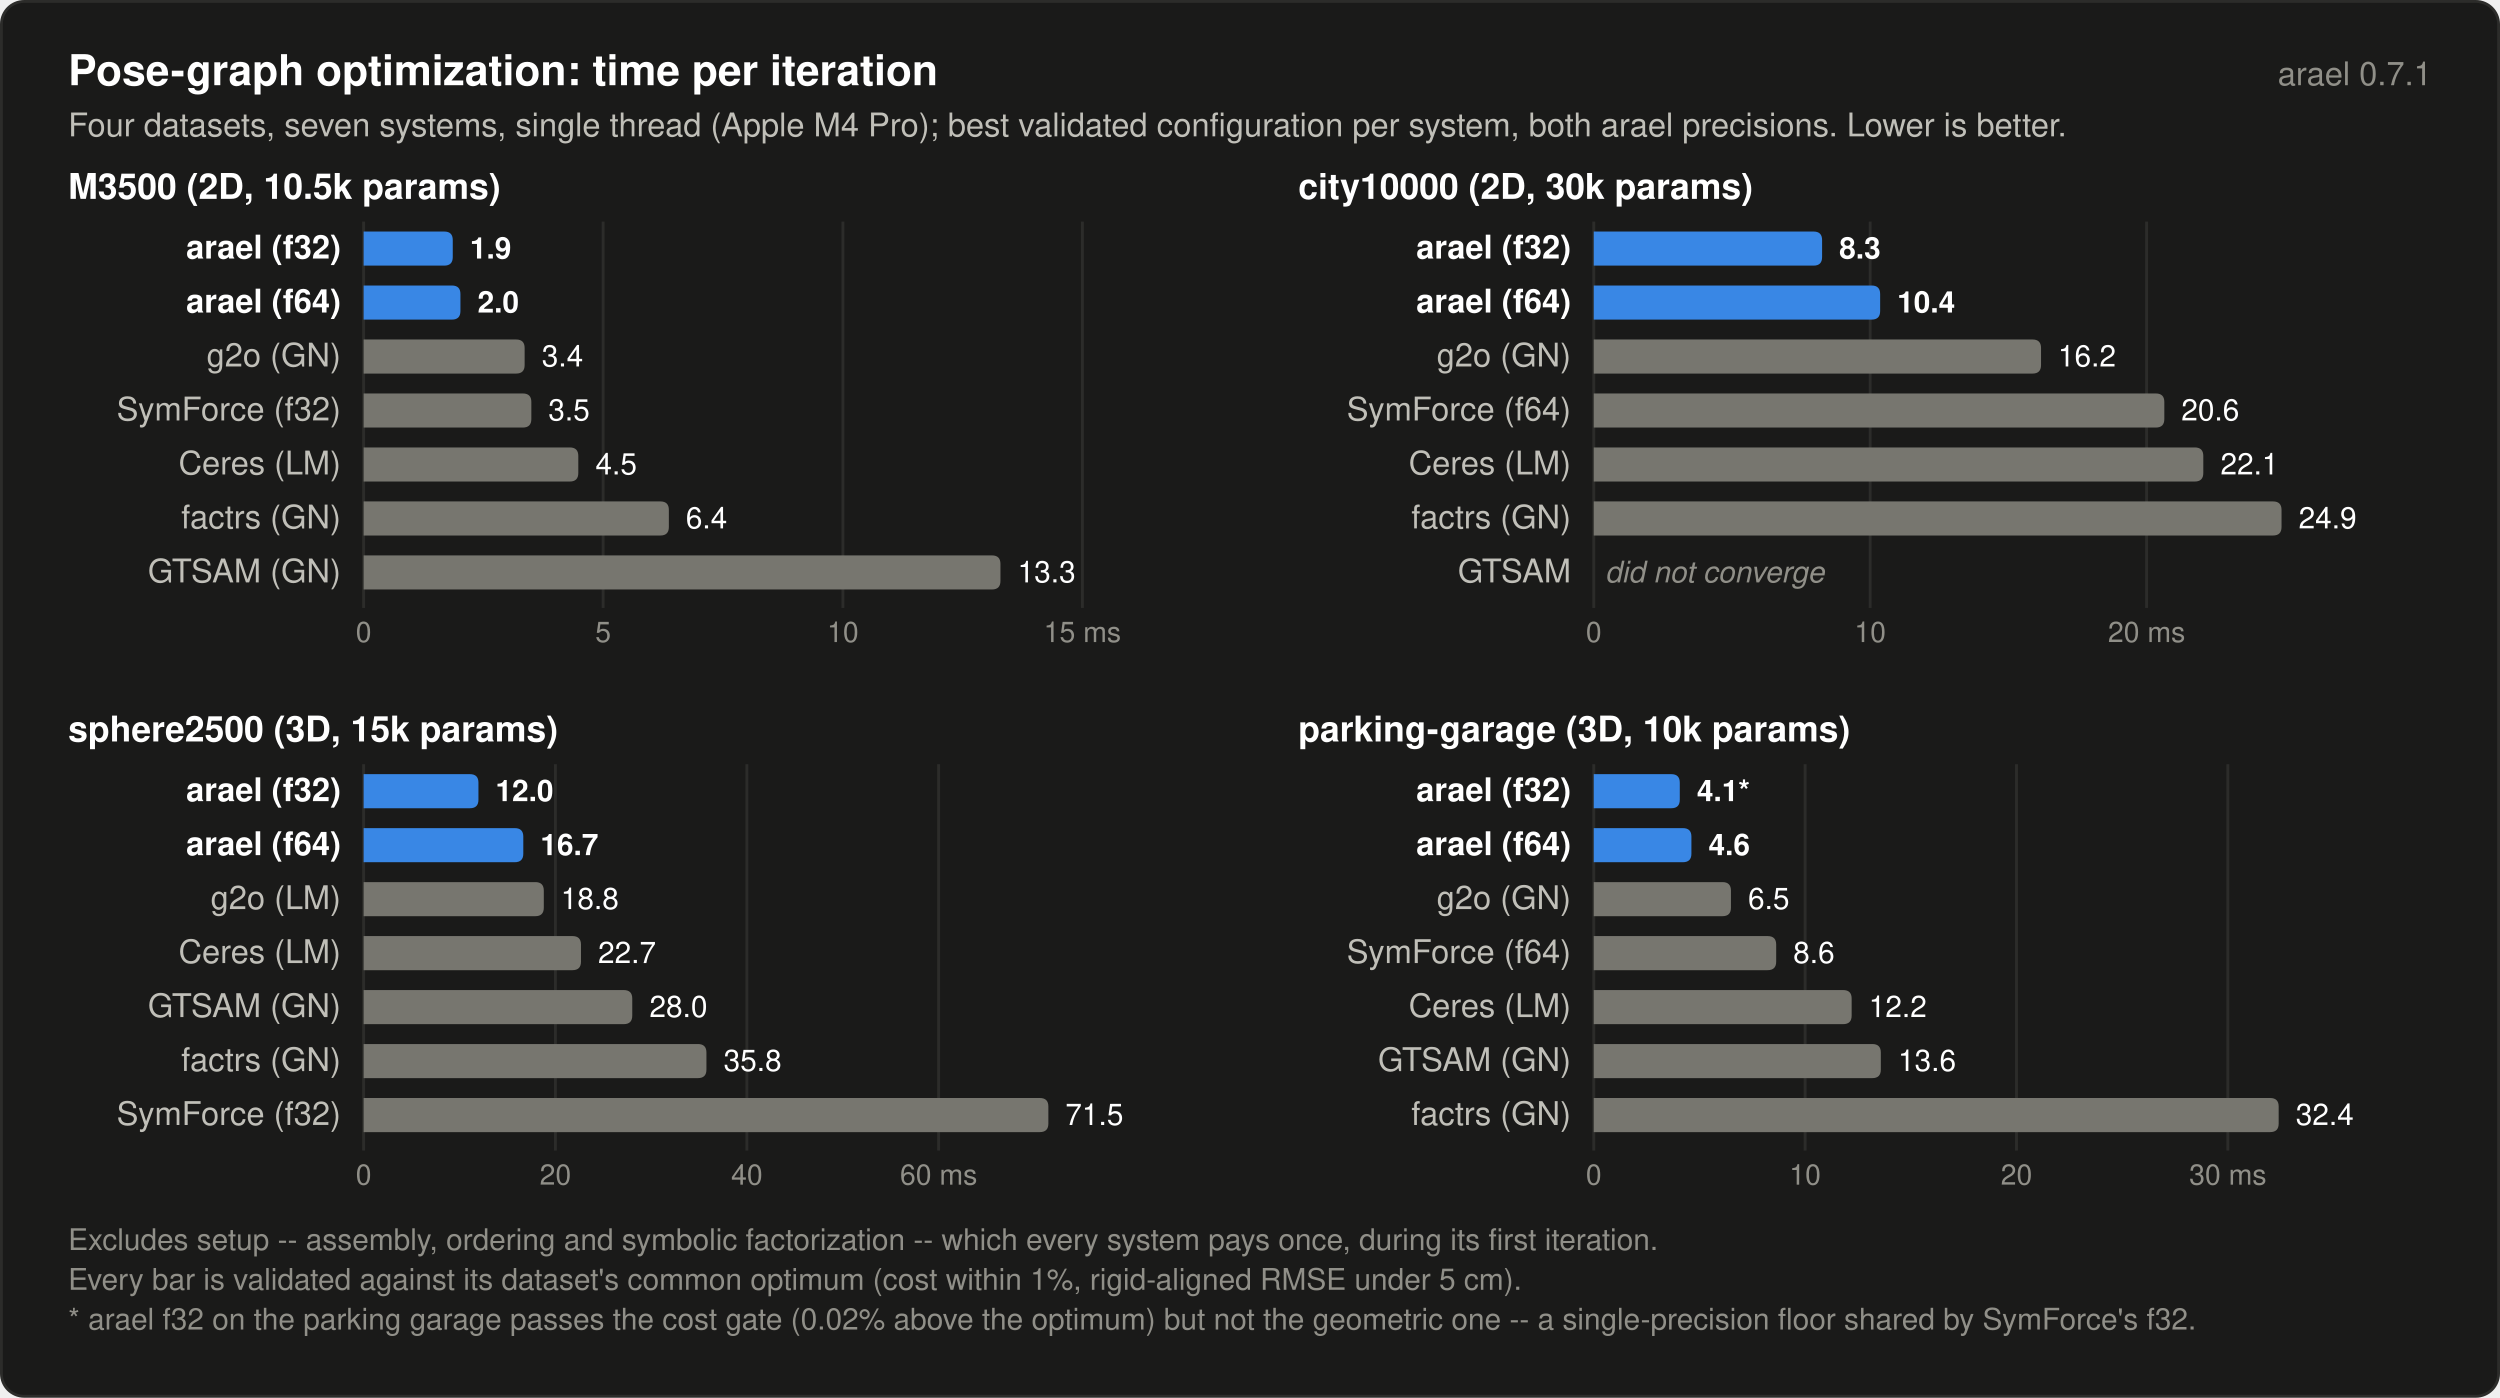
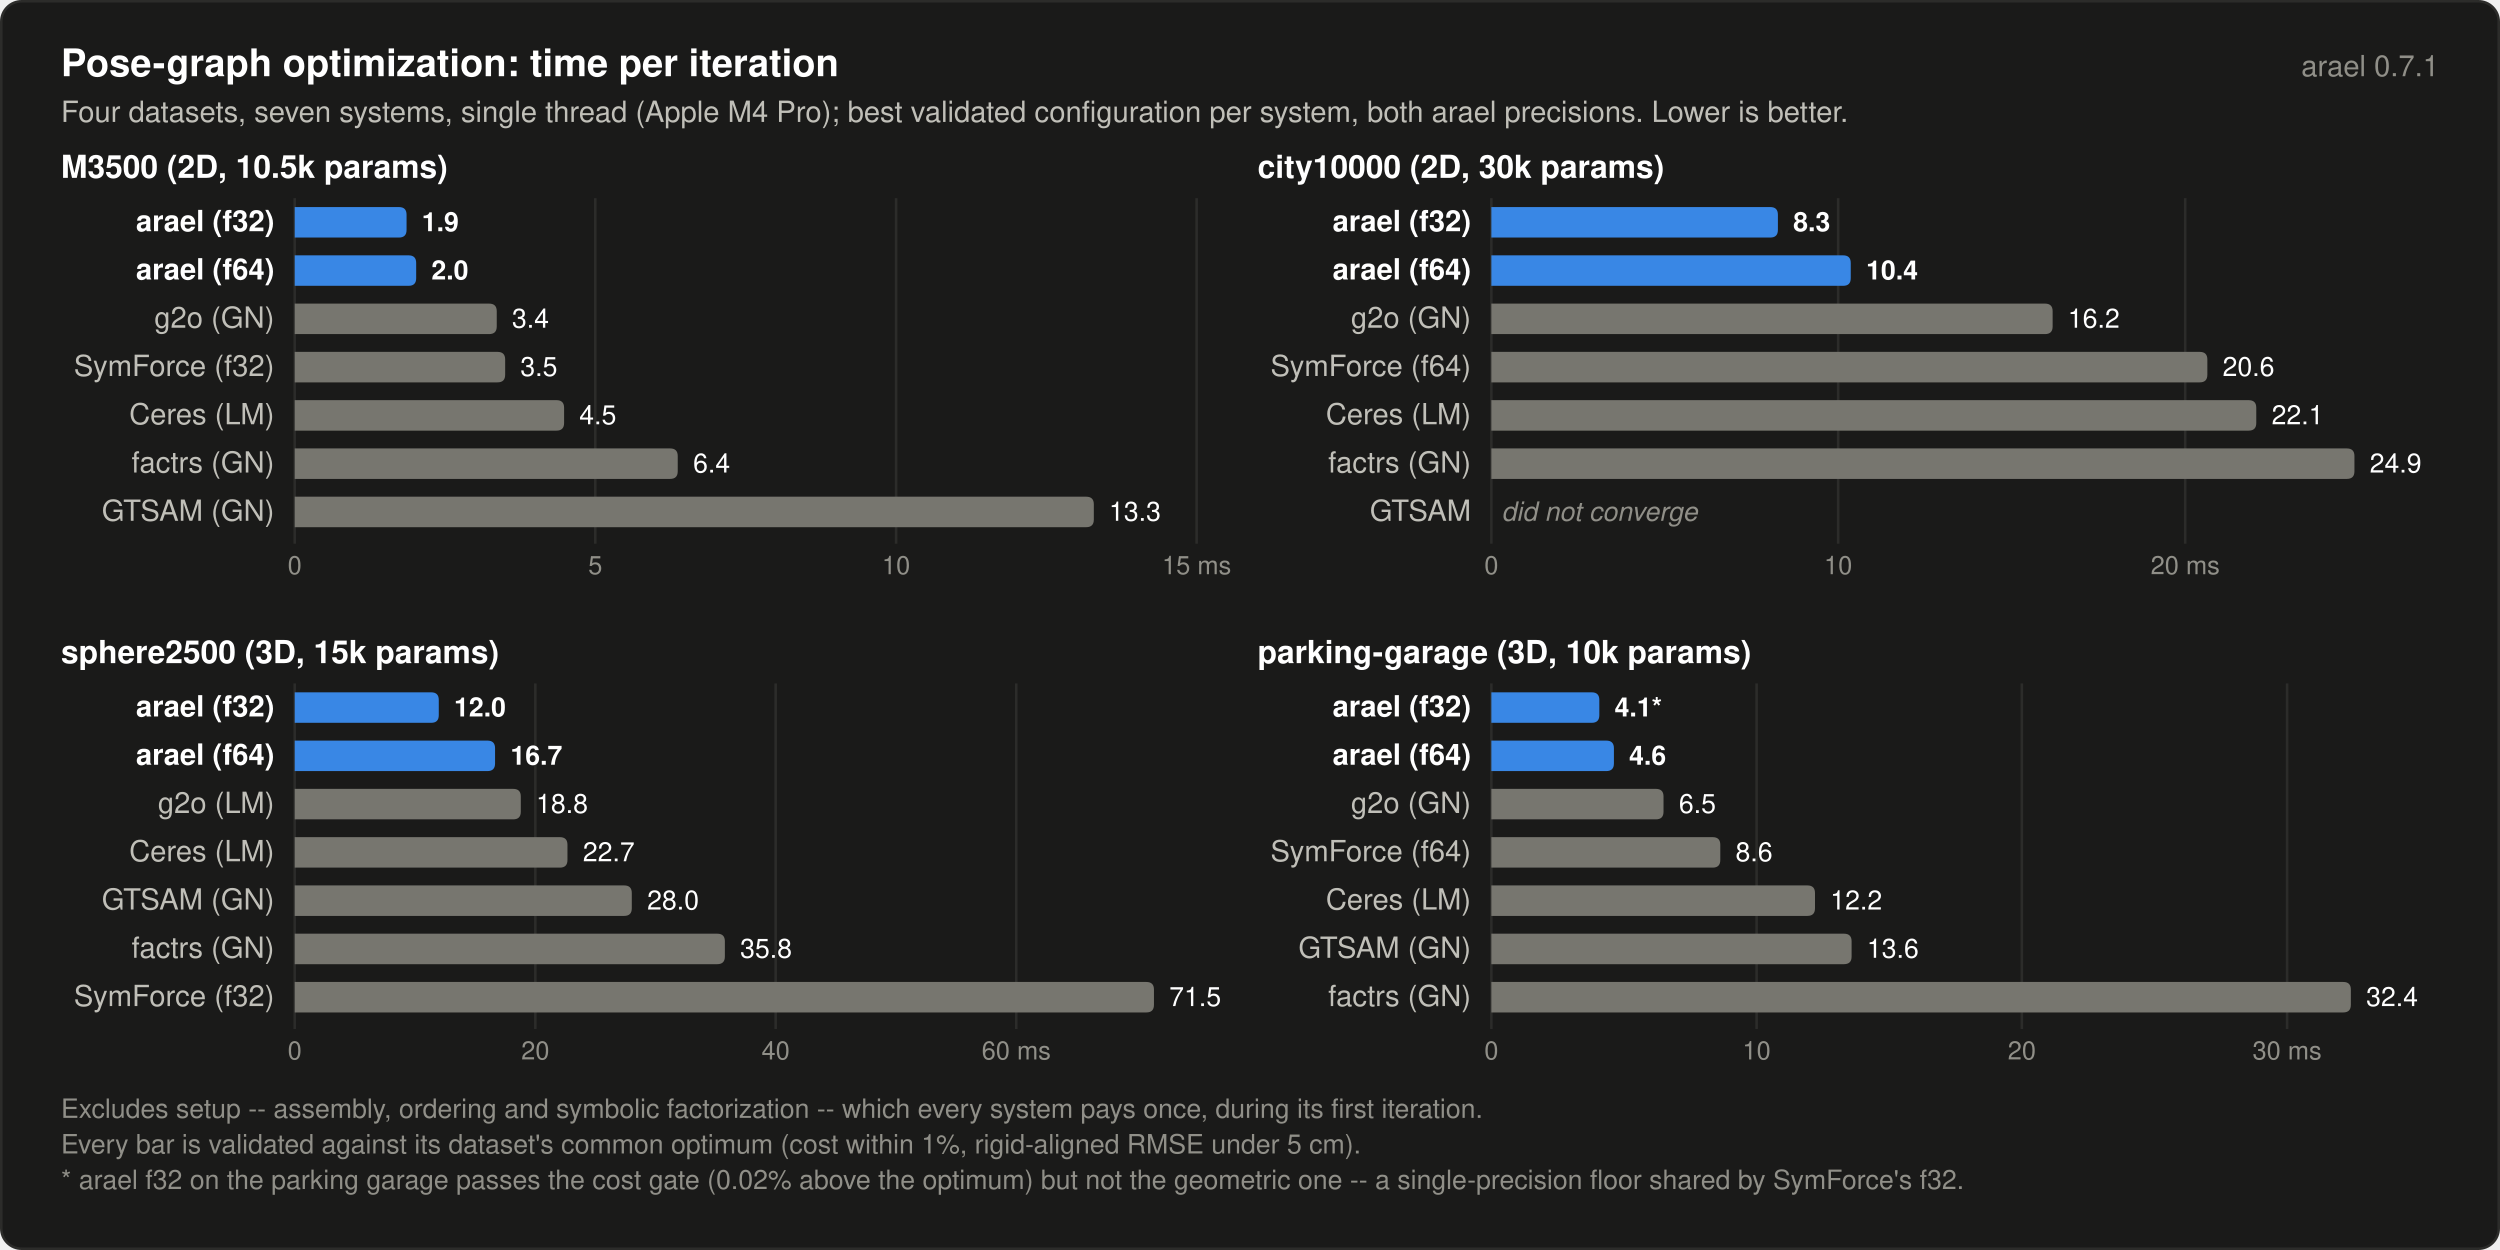
- <svg xmlns="http://www.w3.org/2000/svg" width="880" height="492" viewBox="0 0 880 492" font-family="ui-sans-serif, system-ui, -apple-system, 'Segoe UI', Helvetica, Arial, sans-serif">
-   <rect x="0.5" y="0.5" width="879" height="491" rx="8" fill="#1a1a19" stroke="#2c2c2a" />
+ <svg xmlns="http://www.w3.org/2000/svg" width="984" height="492" viewBox="0 0 984 492" font-family="ui-sans-serif, system-ui, -apple-system, 'Segoe UI', Helvetica, Arial, sans-serif">
+   <rect x="0.5" y="0.5" width="983" height="491" rx="8" fill="#1a1a19" stroke="#2c2c2a" />
  <text x="24" y="30" font-size="15" font-weight="600" fill="#ffffff">Pose-graph optimization: time per iteration</text>
-   <text x="856" y="30" font-size="11.5" text-anchor="end" fill="#908f88">arael 0.7.1</text>
+   <text x="960" y="30" font-size="11.5" text-anchor="end" fill="#908f88">arael 0.7.1</text>
  <text x="24" y="48" font-size="11.5" fill="#c0bfb8">Four datasets, seven systems, single thread (Apple M4 Pro); best validated configuration per system, both arael precisions. Lower is better.</text>
  <text x="24" y="70" font-size="12.5" font-weight="600" fill="#ffffff">M3500 (2D, 10.5k params)</text>
-   <line x1="128.0" y1="78" x2="128.0" y2="214" stroke="#2c2c2a" stroke-width="1" />
-   <text x="128.0" y="226" font-size="10" text-anchor="middle" fill="#908f88">0</text>
-   <line x1="212.3" y1="78" x2="212.3" y2="214" stroke="#2c2c2a" stroke-width="1" />
-   <text x="212.3" y="226" font-size="10" text-anchor="middle" fill="#908f88">5</text>
-   <line x1="296.7" y1="78" x2="296.7" y2="214" stroke="#2c2c2a" stroke-width="1" />
-   <text x="296.7" y="226" font-size="10" text-anchor="middle" fill="#908f88">10</text>
-   <line x1="381.0" y1="78" x2="381.0" y2="214" stroke="#2c2c2a" stroke-width="1" />
-   <text x="381.0" y="226" font-size="10" text-anchor="middle" fill="#908f88">15 ms</text>
-   <text x="120" y="91.0" font-size="11.5" text-anchor="end" font-weight="600" fill="#ffffff">arael (f32)</text>
-   <path d="M128,81.5 L156.372,81.5 Q159.372,81.5 159.372,84.5 L159.372,90.5 Q159.372,93.5 156.372,93.5 L128,93.5 Z" fill="#3987e5" />
-   <text x="165.4" y="91.0" font-size="10.5" font-weight="600" fill="#ffffff">1.9</text>
-   <text x="120" y="110.0" font-size="11.5" text-anchor="end" font-weight="600" fill="#ffffff">arael (f64)</text>
-   <path d="M128,100.5 L159.071,100.5 Q162.071,100.5 162.071,103.5 L162.071,109.5 Q162.071,112.5 159.071,112.5 L128,112.5 Z" fill="#3987e5" />
-   <text x="168.1" y="110.0" font-size="10.5" font-weight="600" fill="#ffffff">2.0</text>
-   <text x="120" y="129.0" font-size="11.5" text-anchor="end" fill="#c0bfb8">g2o (GN)</text>
-   <path d="M128,119.5 L181.672,119.5 Q184.672,119.5 184.672,122.5 L184.672,128.5 Q184.672,131.5 181.672,131.5 L128,131.5 Z" fill="#77766f" />
-   <text x="190.7" y="129.0" font-size="10.5" fill="#ffffff">3.4</text>
-   <text x="120" y="148.0" font-size="11.5" text-anchor="end" fill="#c0bfb8">SymForce (f32)</text>
-   <path d="M128,138.5 L184.033,138.5 Q187.033,138.5 187.033,141.5 L187.033,147.5 Q187.033,150.5 184.033,150.5 L128,150.5 Z" fill="#77766f" />
-   <text x="193.0" y="148.0" font-size="10.5" fill="#ffffff">3.5</text>
-   <text x="120" y="167.0" font-size="11.5" text-anchor="end" fill="#c0bfb8">Ceres (LM)</text>
-   <path d="M128,157.5 L200.563,157.5 Q203.563,157.5 203.563,160.5 L203.563,166.5 Q203.563,169.5 200.563,169.5 L128,169.5 Z" fill="#77766f" />
-   <text x="209.6" y="167.0" font-size="10.5" fill="#ffffff">4.5</text>
-   <text x="120" y="186.0" font-size="11.5" text-anchor="end" fill="#c0bfb8">factrs (GN)</text>
-   <path d="M128,176.5 L232.441,176.5 Q235.441,176.5 235.441,179.5 L235.441,185.5 Q235.441,188.5 232.441,188.5 L128,188.5 Z" fill="#77766f" />
-   <text x="241.4" y="186.0" font-size="10.5" fill="#ffffff">6.4</text>
-   <text x="120" y="205.0" font-size="11.5" text-anchor="end" fill="#c0bfb8">GTSAM (GN)</text>
-   <path d="M128,195.5 L349.158,195.5 Q352.158,195.5 352.158,198.5 L352.158,204.5 Q352.158,207.5 349.158,207.5 L128,207.5 Z" fill="#77766f" />
-   <text x="358.2" y="205.0" font-size="10.5" fill="#ffffff">13.3</text>
-   <text x="457" y="70" font-size="12.5" font-weight="600" fill="#ffffff">city10000 (2D, 30k params)</text>
-   <line x1="561.0" y1="78" x2="561.0" y2="214" stroke="#2c2c2a" stroke-width="1" />
-   <text x="561.0" y="226" font-size="10" text-anchor="middle" fill="#908f88">0</text>
-   <line x1="658.3" y1="78" x2="658.3" y2="214" stroke="#2c2c2a" stroke-width="1" />
-   <text x="658.3" y="226" font-size="10" text-anchor="middle" fill="#908f88">10</text>
-   <line x1="755.6" y1="78" x2="755.6" y2="214" stroke="#2c2c2a" stroke-width="1" />
-   <text x="755.6" y="226" font-size="10" text-anchor="middle" fill="#908f88">20 ms</text>
-   <text x="553" y="91.0" font-size="11.5" text-anchor="end" font-weight="600" fill="#ffffff">arael (f32)</text>
-   <path d="M561,81.5 L638.376,81.5 Q641.376,81.5 641.376,84.5 L641.376,90.5 Q641.376,93.5 638.376,93.5 L561,93.5 Z" fill="#3987e5" />
-   <text x="647.4" y="91.0" font-size="10.5" font-weight="600" fill="#ffffff">8.3</text>
-   <text x="553" y="110.0" font-size="11.5" text-anchor="end" font-weight="600" fill="#ffffff">arael (f64)</text>
-   <path d="M561,100.5 L658.811,100.5 Q661.811,100.5 661.811,103.5 L661.811,109.5 Q661.811,112.5 658.811,112.5 L561,112.5 Z" fill="#3987e5" />
-   <text x="667.8" y="110.0" font-size="10.5" font-weight="600" fill="#ffffff">10.4</text>
-   <text x="553" y="129.0" font-size="11.5" text-anchor="end" fill="#c0bfb8">g2o (GN)</text>
-   <path d="M561,119.5 L715.444,119.5 Q718.444,119.5 718.444,122.5 L718.444,128.5 Q718.444,131.5 715.444,131.5 L561,131.5 Z" fill="#77766f" />
-   <text x="724.4" y="129.0" font-size="10.5" fill="#ffffff">16.2</text>
-   <text x="553" y="148.0" font-size="11.5" text-anchor="end" fill="#c0bfb8">SymForce (f64)</text>
-   <path d="M561,138.5 L758.843,138.5 Q761.843,138.5 761.843,141.5 L761.843,147.5 Q761.843,150.5 758.843,150.5 L561,150.5 Z" fill="#77766f" />
-   <text x="767.8" y="148.0" font-size="10.5" fill="#ffffff">20.6</text>
-   <text x="553" y="167.0" font-size="11.5" text-anchor="end" fill="#c0bfb8">Ceres (LM)</text>
-   <path d="M561,157.5 L772.563,157.5 Q775.563,157.5 775.563,160.5 L775.563,166.5 Q775.563,169.5 772.563,169.5 L561,169.5 Z" fill="#77766f" />
-   <text x="781.6" y="167.0" font-size="10.5" fill="#ffffff">22.1</text>
-   <text x="553" y="186.0" font-size="11.5" text-anchor="end" fill="#c0bfb8">factrs (GN)</text>
-   <path d="M561,176.5 L800.102,176.5 Q803.102,176.5 803.102,179.5 L803.102,185.5 Q803.102,188.5 800.102,188.5 L561,188.5 Z" fill="#77766f" />
-   <text x="809.1" y="186.0" font-size="10.5" fill="#ffffff">24.9</text>
-   <text x="553" y="205.0" font-size="11.5" text-anchor="end" fill="#c0bfb8">GTSAM</text>
-   <text x="565" y="205.0" font-size="10.5" font-style="italic" fill="#908f88">did not converge</text>
+   <line x1="116.0" y1="78" x2="116.0" y2="214" stroke="#2c2c2a" stroke-width="1" />
+   <text x="116.0" y="226" font-size="10" text-anchor="middle" fill="#908f88">0</text>
+   <line x1="234.3" y1="78" x2="234.3" y2="214" stroke="#2c2c2a" stroke-width="1" />
+   <text x="234.3" y="226" font-size="10" text-anchor="middle" fill="#908f88">5</text>
+   <line x1="352.7" y1="78" x2="352.7" y2="214" stroke="#2c2c2a" stroke-width="1" />
+   <text x="352.7" y="226" font-size="10" text-anchor="middle" fill="#908f88">10</text>
+   <line x1="471.0" y1="78" x2="471.0" y2="214" stroke="#2c2c2a" stroke-width="1" />
+   <text x="471.0" y="226" font-size="10" text-anchor="middle" fill="#908f88">15 ms</text>
+   <text x="108" y="91.0" font-size="11.5" text-anchor="end" font-weight="600" fill="#ffffff">arael (f32)</text>
+   <path d="M116,81.5 L157.02,81.5 Q160.02,81.5 160.02,84.5 L160.02,90.5 Q160.02,93.5 157.02,93.5 L116,93.5 Z" fill="#3987e5" />
+   <text x="166.0" y="91.0" font-size="10.5" font-weight="600" fill="#ffffff">1.9</text>
+   <text x="108" y="110.0" font-size="11.5" text-anchor="end" font-weight="600" fill="#ffffff">arael (f64)</text>
+   <path d="M116,100.5 L160.807,100.5 Q163.807,100.5 163.807,103.5 L163.807,109.5 Q163.807,112.5 160.807,112.5 L116,112.5 Z" fill="#3987e5" />
+   <text x="169.8" y="110.0" font-size="10.5" font-weight="600" fill="#ffffff">2.0</text>
+   <text x="108" y="129.0" font-size="11.5" text-anchor="end" fill="#c0bfb8">g2o (GN)</text>
+   <path d="M116,119.5 L192.52,119.5 Q195.52,119.5 195.52,122.5 L195.52,128.5 Q195.52,131.5 192.52,131.5 L116,131.5 Z" fill="#77766f" />
+   <text x="201.5" y="129.0" font-size="10.5" fill="#ffffff">3.4</text>
+   <text x="108" y="148.0" font-size="11.5" text-anchor="end" fill="#c0bfb8">SymForce (f32)</text>
+   <path d="M116,138.5 L195.833,138.5 Q198.833,138.5 198.833,141.5 L198.833,147.5 Q198.833,150.5 195.833,150.5 L116,150.5 Z" fill="#77766f" />
+   <text x="204.8" y="148.0" font-size="10.5" fill="#ffffff">3.5</text>
+   <text x="108" y="167.0" font-size="11.5" text-anchor="end" fill="#c0bfb8">Ceres (LM)</text>
+   <path d="M116,157.5 L219.027,157.5 Q222.027,157.5 222.027,160.5 L222.027,166.5 Q222.027,169.5 219.027,169.5 L116,169.5 Z" fill="#77766f" />
+   <text x="228.0" y="167.0" font-size="10.5" fill="#ffffff">4.5</text>
+   <text x="108" y="186.0" font-size="11.5" text-anchor="end" fill="#c0bfb8">factrs (GN)</text>
+   <path d="M116,176.5 L263.757,176.5 Q266.757,176.5 266.757,179.5 L266.757,185.5 Q266.757,188.5 263.757,188.5 L116,188.5 Z" fill="#77766f" />
+   <text x="272.8" y="186.0" font-size="10.5" fill="#ffffff">6.4</text>
+   <text x="108" y="205.0" font-size="11.5" text-anchor="end" fill="#c0bfb8">GTSAM (GN)</text>
+   <path d="M116,195.5 L427.53,195.5 Q430.53,195.5 430.53,198.5 L430.53,204.5 Q430.53,207.5 427.53,207.5 L116,207.5 Z" fill="#77766f" />
+   <text x="436.5" y="205.0" font-size="10.5" fill="#ffffff">13.3</text>
+   <text x="495" y="70" font-size="12.5" font-weight="600" fill="#ffffff">city10000 (2D, 30k params)</text>
+   <line x1="587.0" y1="78" x2="587.0" y2="214" stroke="#2c2c2a" stroke-width="1" />
+   <text x="587.0" y="226" font-size="10" text-anchor="middle" fill="#908f88">0</text>
+   <line x1="723.5" y1="78" x2="723.5" y2="214" stroke="#2c2c2a" stroke-width="1" />
+   <text x="723.5" y="226" font-size="10" text-anchor="middle" fill="#908f88">10</text>
+   <line x1="860.1" y1="78" x2="860.1" y2="214" stroke="#2c2c2a" stroke-width="1" />
+   <text x="860.1" y="226" font-size="10" text-anchor="middle" fill="#908f88">20 ms</text>
+   <text x="579" y="91.0" font-size="11.5" text-anchor="end" font-weight="600" fill="#ffffff">arael (f32)</text>
+   <path d="M587,81.5 L696.781,81.5 Q699.781,81.5 699.781,84.5 L699.781,90.5 Q699.781,93.5 696.781,93.5 L587,93.5 Z" fill="#3987e5" />
+   <text x="705.8" y="91.0" font-size="10.5" font-weight="600" fill="#ffffff">8.3</text>
+   <text x="579" y="110.0" font-size="11.5" text-anchor="end" font-weight="600" fill="#ffffff">arael (f64)</text>
+   <path d="M587,100.5 L725.454,100.5 Q728.454,100.5 728.454,103.5 L728.454,109.5 Q728.454,112.5 725.454,112.5 L587,112.5 Z" fill="#3987e5" />
+   <text x="734.5" y="110.0" font-size="10.5" font-weight="600" fill="#ffffff">10.4</text>
+   <text x="579" y="129.0" font-size="11.5" text-anchor="end" fill="#c0bfb8">g2o (GN)</text>
+   <path d="M587,119.5 L804.919,119.5 Q807.919,119.5 807.919,122.5 L807.919,128.5 Q807.919,131.5 804.919,131.5 L587,131.5 Z" fill="#77766f" />
+   <text x="813.9" y="129.0" font-size="10.5" fill="#ffffff">16.2</text>
+   <text x="579" y="148.0" font-size="11.5" text-anchor="end" fill="#c0bfb8">SymForce (f64)</text>
+   <path d="M587,138.5 L865.815,138.5 Q868.815,138.5 868.815,141.5 L868.815,147.5 Q868.815,150.5 865.815,150.5 L587,150.5 Z" fill="#77766f" />
+   <text x="874.8" y="148.0" font-size="10.5" fill="#ffffff">20.6</text>
+   <text x="579" y="167.0" font-size="11.5" text-anchor="end" fill="#c0bfb8">Ceres (LM)</text>
+   <path d="M587,157.5 L885.067,157.5 Q888.067,157.5 888.067,160.5 L888.067,166.5 Q888.067,169.5 885.067,169.5 L587,169.5 Z" fill="#77766f" />
+   <text x="894.1" y="167.0" font-size="10.5" fill="#ffffff">22.1</text>
+   <text x="579" y="186.0" font-size="11.5" text-anchor="end" fill="#c0bfb8">factrs (GN)</text>
+   <path d="M587,176.5 L923.708,176.5 Q926.708,176.5 926.708,179.5 L926.708,185.5 Q926.708,188.5 923.708,188.5 L587,188.5 Z" fill="#77766f" />
+   <text x="932.7" y="186.0" font-size="10.5" fill="#ffffff">24.9</text>
+   <text x="579" y="205.0" font-size="11.5" text-anchor="end" fill="#c0bfb8">GTSAM</text>
+   <text x="591" y="205.0" font-size="10.5" font-style="italic" fill="#908f88">did not converge</text>
  <text x="24" y="261" font-size="12.5" font-weight="600" fill="#ffffff">sphere2500 (3D, 15k params)</text>
-   <line x1="128.0" y1="269" x2="128.0" y2="405" stroke="#2c2c2a" stroke-width="1" />
-   <text x="128.0" y="417" font-size="10" text-anchor="middle" fill="#908f88">0</text>
-   <line x1="195.5" y1="269" x2="195.5" y2="405" stroke="#2c2c2a" stroke-width="1" />
-   <text x="195.5" y="417" font-size="10" text-anchor="middle" fill="#908f88">20</text>
-   <line x1="262.9" y1="269" x2="262.9" y2="405" stroke="#2c2c2a" stroke-width="1" />
-   <text x="262.9" y="417" font-size="10" text-anchor="middle" fill="#908f88">40</text>
-   <line x1="330.4" y1="269" x2="330.4" y2="405" stroke="#2c2c2a" stroke-width="1" />
-   <text x="330.4" y="417" font-size="10" text-anchor="middle" fill="#908f88">60 ms</text>
-   <text x="120" y="282.0" font-size="11.5" text-anchor="end" font-weight="600" fill="#ffffff">arael (f32)</text>
-   <path d="M128,272.5 L165.413,272.5 Q168.413,272.5 168.413,275.5 L168.413,281.5 Q168.413,284.5 165.413,284.5 L128,284.5 Z" fill="#3987e5" />
-   <text x="174.4" y="282.0" font-size="10.5" font-weight="600" fill="#ffffff">12.0</text>
-   <text x="120" y="301.0" font-size="11.5" text-anchor="end" font-weight="600" fill="#ffffff">arael (f64)</text>
-   <path d="M128,291.5 L181.2,291.5 Q184.2,291.5 184.2,294.5 L184.2,300.5 Q184.2,303.5 181.2,303.5 L128,303.5 Z" fill="#3987e5" />
-   <text x="190.2" y="301.0" font-size="10.5" font-weight="600" fill="#ffffff">16.7</text>
-   <text x="120" y="320.0" font-size="11.5" text-anchor="end" fill="#c0bfb8">g2o (LM)</text>
-   <path d="M128,310.5 L188.419,310.5 Q191.419,310.5 191.419,313.5 L191.419,319.5 Q191.419,322.5 188.419,322.5 L128,322.5 Z" fill="#77766f" />
-   <text x="197.4" y="320.0" font-size="10.5" fill="#ffffff">18.8</text>
-   <text x="120" y="339.0" font-size="11.5" text-anchor="end" fill="#c0bfb8">Ceres (LM)</text>
-   <path d="M128,329.5 L201.507,329.5 Q204.507,329.5 204.507,332.5 L204.507,338.5 Q204.507,341.5 201.507,341.5 L128,341.5 Z" fill="#77766f" />
-   <text x="210.5" y="339.0" font-size="10.5" fill="#ffffff">22.7</text>
-   <text x="120" y="358.0" font-size="11.5" text-anchor="end" fill="#c0bfb8">GTSAM (GN)</text>
-   <path d="M128,348.5 L219.555,348.5 Q222.555,348.5 222.555,351.5 L222.555,357.5 Q222.555,360.5 219.555,360.5 L128,360.5 Z" fill="#77766f" />
-   <text x="228.6" y="358.0" font-size="10.5" fill="#ffffff">28.0</text>
-   <text x="120" y="377.0" font-size="11.5" text-anchor="end" fill="#c0bfb8">factrs (GN)</text>
-   <path d="M128,367.5 L245.664,367.5 Q248.664,367.5 248.664,370.5 L248.664,376.5 Q248.664,379.5 245.664,379.5 L128,379.5 Z" fill="#77766f" />
-   <text x="254.7" y="377.0" font-size="10.5" fill="#ffffff">35.8</text>
-   <text x="120" y="396.0" font-size="11.5" text-anchor="end" fill="#c0bfb8">SymForce (f32)</text>
-   <path d="M128,386.5 L366.025,386.5 Q369.025,386.5 369.025,389.5 L369.025,395.5 Q369.025,398.5 366.025,398.5 L128,398.5 Z" fill="#77766f" />
-   <text x="375.0" y="396.0" font-size="10.5" fill="#ffffff">71.5</text>
-   <text x="457" y="261" font-size="12.5" font-weight="600" fill="#ffffff">parking-garage (3D, 10k params)</text>
-   <line x1="561.0" y1="269" x2="561.0" y2="405" stroke="#2c2c2a" stroke-width="1" />
-   <text x="561.0" y="417" font-size="10" text-anchor="middle" fill="#908f88">0</text>
-   <line x1="635.4" y1="269" x2="635.4" y2="405" stroke="#2c2c2a" stroke-width="1" />
-   <text x="635.4" y="417" font-size="10" text-anchor="middle" fill="#908f88">10</text>
-   <line x1="709.8" y1="269" x2="709.8" y2="405" stroke="#2c2c2a" stroke-width="1" />
-   <text x="709.8" y="417" font-size="10" text-anchor="middle" fill="#908f88">20</text>
-   <line x1="784.2" y1="269" x2="784.2" y2="405" stroke="#2c2c2a" stroke-width="1" />
-   <text x="784.2" y="417" font-size="10" text-anchor="middle" fill="#908f88">30 ms</text>
-   <text x="553" y="282.0" font-size="11.5" text-anchor="end" font-weight="600" fill="#ffffff">arael (f32)</text>
-   <path d="M561,272.5 L588.286,272.5 Q591.286,272.5 591.286,275.5 L591.286,281.5 Q591.286,284.5 588.286,284.5 L561,284.5 Z" fill="#3987e5" />
-   <text x="597.3" y="282.0" font-size="10.5" font-weight="600" fill="#ffffff">4.1*</text>
-   <text x="553" y="301.0" font-size="11.5" text-anchor="end" font-weight="600" fill="#ffffff">arael (f64)</text>
-   <path d="M561,291.5 L592.378,291.5 Q595.378,291.5 595.378,294.5 L595.378,300.5 Q595.378,303.5 592.378,303.5 L561,303.5 Z" fill="#3987e5" />
-   <text x="601.4" y="301.0" font-size="10.5" font-weight="600" fill="#ffffff">4.6</text>
-   <text x="553" y="320.0" font-size="11.5" text-anchor="end" fill="#c0bfb8">g2o (GN)</text>
-   <path d="M561,310.5 L606.293,310.5 Q609.293,310.5 609.293,313.5 L609.293,319.5 Q609.293,322.5 606.293,322.5 L561,322.5 Z" fill="#77766f" />
-   <text x="615.3" y="320.0" font-size="10.5" fill="#ffffff">6.5</text>
-   <text x="553" y="339.0" font-size="11.5" text-anchor="end" fill="#c0bfb8">SymForce (f64)</text>
-   <path d="M561,329.5 L622.217,329.5 Q625.217,329.5 625.217,332.5 L625.217,338.5 Q625.217,341.5 622.217,341.5 L561,341.5 Z" fill="#77766f" />
-   <text x="631.2" y="339.0" font-size="10.5" fill="#ffffff">8.6</text>
-   <text x="553" y="358.0" font-size="11.5" text-anchor="end" fill="#c0bfb8">Ceres (LM)</text>
-   <path d="M561,348.5 L648.782,348.5 Q651.782,348.5 651.782,351.5 L651.782,357.5 Q651.782,360.5 648.782,360.5 L561,360.5 Z" fill="#77766f" />
-   <text x="657.8" y="358.0" font-size="10.5" fill="#ffffff">12.2</text>
-   <text x="553" y="377.0" font-size="11.5" text-anchor="end" fill="#c0bfb8">GTSAM (GN)</text>
-   <path d="M561,367.5 L659.051,367.5 Q662.051,367.5 662.051,370.5 L662.051,376.5 Q662.051,379.5 659.051,379.5 L561,379.5 Z" fill="#77766f" />
-   <text x="668.1" y="377.0" font-size="10.5" fill="#ffffff">13.6</text>
-   <text x="553" y="396.0" font-size="11.5" text-anchor="end" fill="#c0bfb8">factrs (GN)</text>
-   <path d="M561,386.5 L799.094,386.5 Q802.094,386.5 802.094,389.5 L802.094,395.5 Q802.094,398.5 799.094,398.5 L561,398.5 Z" fill="#77766f" />
-   <text x="808.1" y="396.0" font-size="10.5" fill="#ffffff">32.4</text>
+   <line x1="116.0" y1="269" x2="116.0" y2="405" stroke="#2c2c2a" stroke-width="1" />
+   <text x="116.0" y="417" font-size="10" text-anchor="middle" fill="#908f88">0</text>
+   <line x1="210.7" y1="269" x2="210.7" y2="405" stroke="#2c2c2a" stroke-width="1" />
+   <text x="210.7" y="417" font-size="10" text-anchor="middle" fill="#908f88">20</text>
+   <line x1="305.3" y1="269" x2="305.3" y2="405" stroke="#2c2c2a" stroke-width="1" />
+   <text x="305.3" y="417" font-size="10" text-anchor="middle" fill="#908f88">40</text>
+   <line x1="400.0" y1="269" x2="400.0" y2="405" stroke="#2c2c2a" stroke-width="1" />
+   <text x="400.0" y="417" font-size="10" text-anchor="middle" fill="#908f88">60 ms</text>
+   <text x="108" y="282.0" font-size="11.5" text-anchor="end" font-weight="600" fill="#ffffff">arael (f32)</text>
+   <path d="M116,272.5 L169.705,272.5 Q172.705,272.5 172.705,275.5 L172.705,281.5 Q172.705,284.5 169.705,284.5 L116,284.5 Z" fill="#3987e5" />
+   <text x="178.7" y="282.0" font-size="10.5" font-weight="600" fill="#ffffff">12.0</text>
+   <text x="108" y="301.0" font-size="11.5" text-anchor="end" font-weight="600" fill="#ffffff">arael (f64)</text>
+   <path d="M116,291.5 L191.857,291.5 Q194.857,291.5 194.857,294.5 L194.857,300.5 Q194.857,303.5 191.857,303.5 L116,303.5 Z" fill="#3987e5" />
+   <text x="200.9" y="301.0" font-size="10.5" font-weight="600" fill="#ffffff">16.7</text>
+   <text x="108" y="320.0" font-size="11.5" text-anchor="end" fill="#c0bfb8">g2o (LM)</text>
+   <path d="M116,310.5 L201.987,310.5 Q204.987,310.5 204.987,313.5 L204.987,319.5 Q204.987,322.5 201.987,322.5 L116,322.5 Z" fill="#77766f" />
+   <text x="211.0" y="320.0" font-size="10.5" fill="#ffffff">18.8</text>
+   <text x="108" y="339.0" font-size="11.5" text-anchor="end" fill="#c0bfb8">Ceres (LM)</text>
+   <path d="M116,329.5 L220.352,329.5 Q223.352,329.5 223.352,332.5 L223.352,338.5 Q223.352,341.5 220.352,341.5 L116,341.5 Z" fill="#77766f" />
+   <text x="229.4" y="339.0" font-size="10.5" fill="#ffffff">22.7</text>
+   <text x="108" y="358.0" font-size="11.5" text-anchor="end" fill="#c0bfb8">GTSAM (GN)</text>
+   <path d="M116,348.5 L245.675,348.5 Q248.675,348.5 248.675,351.5 L248.675,357.5 Q248.675,360.5 245.675,360.5 L116,360.5 Z" fill="#77766f" />
+   <text x="254.7" y="358.0" font-size="10.5" fill="#ffffff">28.0</text>
+   <text x="108" y="377.0" font-size="11.5" text-anchor="end" fill="#c0bfb8">factrs (GN)</text>
+   <path d="M116,367.5 L282.311,367.5 Q285.311,367.5 285.311,370.5 L285.311,376.5 Q285.311,379.5 282.311,379.5 L116,379.5 Z" fill="#77766f" />
+   <text x="291.3" y="377.0" font-size="10.5" fill="#ffffff">35.8</text>
+   <text x="108" y="396.0" font-size="11.5" text-anchor="end" fill="#c0bfb8">SymForce (f32)</text>
+   <path d="M116,386.5 L451.197,386.5 Q454.197,386.5 454.197,389.5 L454.197,395.5 Q454.197,398.5 451.197,398.5 L116,398.5 Z" fill="#77766f" />
+   <text x="460.2" y="396.0" font-size="10.5" fill="#ffffff">71.5</text>
+   <text x="495" y="261" font-size="12.5" font-weight="600" fill="#ffffff">parking-garage (3D, 10k params)</text>
+   <line x1="587.0" y1="269" x2="587.0" y2="405" stroke="#2c2c2a" stroke-width="1" />
+   <text x="587.0" y="417" font-size="10" text-anchor="middle" fill="#908f88">0</text>
+   <line x1="691.4" y1="269" x2="691.4" y2="405" stroke="#2c2c2a" stroke-width="1" />
+   <text x="691.4" y="417" font-size="10" text-anchor="middle" fill="#908f88">10</text>
+   <line x1="795.8" y1="269" x2="795.8" y2="405" stroke="#2c2c2a" stroke-width="1" />
+   <text x="795.8" y="417" font-size="10" text-anchor="middle" fill="#908f88">20</text>
+   <line x1="900.2" y1="269" x2="900.2" y2="405" stroke="#2c2c2a" stroke-width="1" />
+   <text x="900.2" y="417" font-size="10" text-anchor="middle" fill="#908f88">30 ms</text>
+   <text x="579" y="282.0" font-size="11.5" text-anchor="end" font-weight="600" fill="#ffffff">arael (f32)</text>
+   <path d="M587,272.5 L626.496,272.5 Q629.496,272.5 629.496,275.5 L629.496,281.5 Q629.496,284.5 626.496,284.5 L587,284.5 Z" fill="#3987e5" />
+   <text x="635.5" y="282.0" font-size="10.5" font-weight="600" fill="#ffffff">4.1*</text>
+   <text x="579" y="301.0" font-size="11.5" text-anchor="end" font-weight="600" fill="#ffffff">arael (f64)</text>
+   <path d="M587,291.5 L632.238,291.5 Q635.238,291.5 635.238,294.5 L635.238,300.5 Q635.238,303.5 632.238,303.5 L587,303.5 Z" fill="#3987e5" />
+   <text x="641.2" y="301.0" font-size="10.5" font-weight="600" fill="#ffffff">4.6</text>
+   <text x="579" y="320.0" font-size="11.5" text-anchor="end" fill="#c0bfb8">g2o (GN)</text>
+   <path d="M587,310.5 L651.763,310.5 Q654.763,310.5 654.763,313.5 L654.763,319.5 Q654.763,322.5 651.763,322.5 L587,322.5 Z" fill="#77766f" />
+   <text x="660.8" y="320.0" font-size="10.5" fill="#ffffff">6.5</text>
+   <text x="579" y="339.0" font-size="11.5" text-anchor="end" fill="#c0bfb8">SymForce (f64)</text>
+   <path d="M587,329.5 L674.107,329.5 Q677.107,329.5 677.107,332.5 L677.107,338.5 Q677.107,341.5 674.107,341.5 L587,341.5 Z" fill="#77766f" />
+   <text x="683.1" y="339.0" font-size="10.5" fill="#ffffff">8.6</text>
+   <text x="579" y="358.0" font-size="11.5" text-anchor="end" fill="#c0bfb8">Ceres (LM)</text>
+   <path d="M587,348.5 L711.382,348.5 Q714.382,348.5 714.382,351.5 L714.382,357.5 Q714.382,360.5 711.382,360.5 L587,360.5 Z" fill="#77766f" />
+   <text x="720.4" y="358.0" font-size="10.5" fill="#ffffff">12.2</text>
+   <text x="579" y="377.0" font-size="11.5" text-anchor="end" fill="#c0bfb8">GTSAM (GN)</text>
+   <path d="M587,367.5 L725.791,367.5 Q728.791,367.5 728.791,370.5 L728.791,376.5 Q728.791,379.5 725.791,379.5 L587,379.5 Z" fill="#77766f" />
+   <text x="734.8" y="377.0" font-size="10.5" fill="#ffffff">13.6</text>
+   <text x="579" y="396.0" font-size="11.5" text-anchor="end" fill="#c0bfb8">factrs (GN)</text>
+   <path d="M587,386.5 L922.294,386.5 Q925.294,386.5 925.294,389.5 L925.294,395.5 Q925.294,398.5 922.294,398.5 L587,398.5 Z" fill="#77766f" />
+   <text x="931.3" y="396.0" font-size="10.5" fill="#ffffff">32.4</text>
  <text x="24" y="440" font-size="10.5" fill="#908f88">Excludes setup -- assembly, ordering and symbolic factorization -- which every system pays once, during its first iteration.</text>
  <text x="24" y="454" font-size="10.5" fill="#908f88">Every bar is validated against its dataset's common optimum (cost within 1%, rigid-aligned RMSE under 5 cm).</text>
  <text x="24" y="468" font-size="10.5" fill="#908f88">* arael f32 on the parking garage passes the cost gate (0.02% above the optimum) but not the geometric one -- a single-precision floor shared by SymForce's f32.</text>
</svg>
